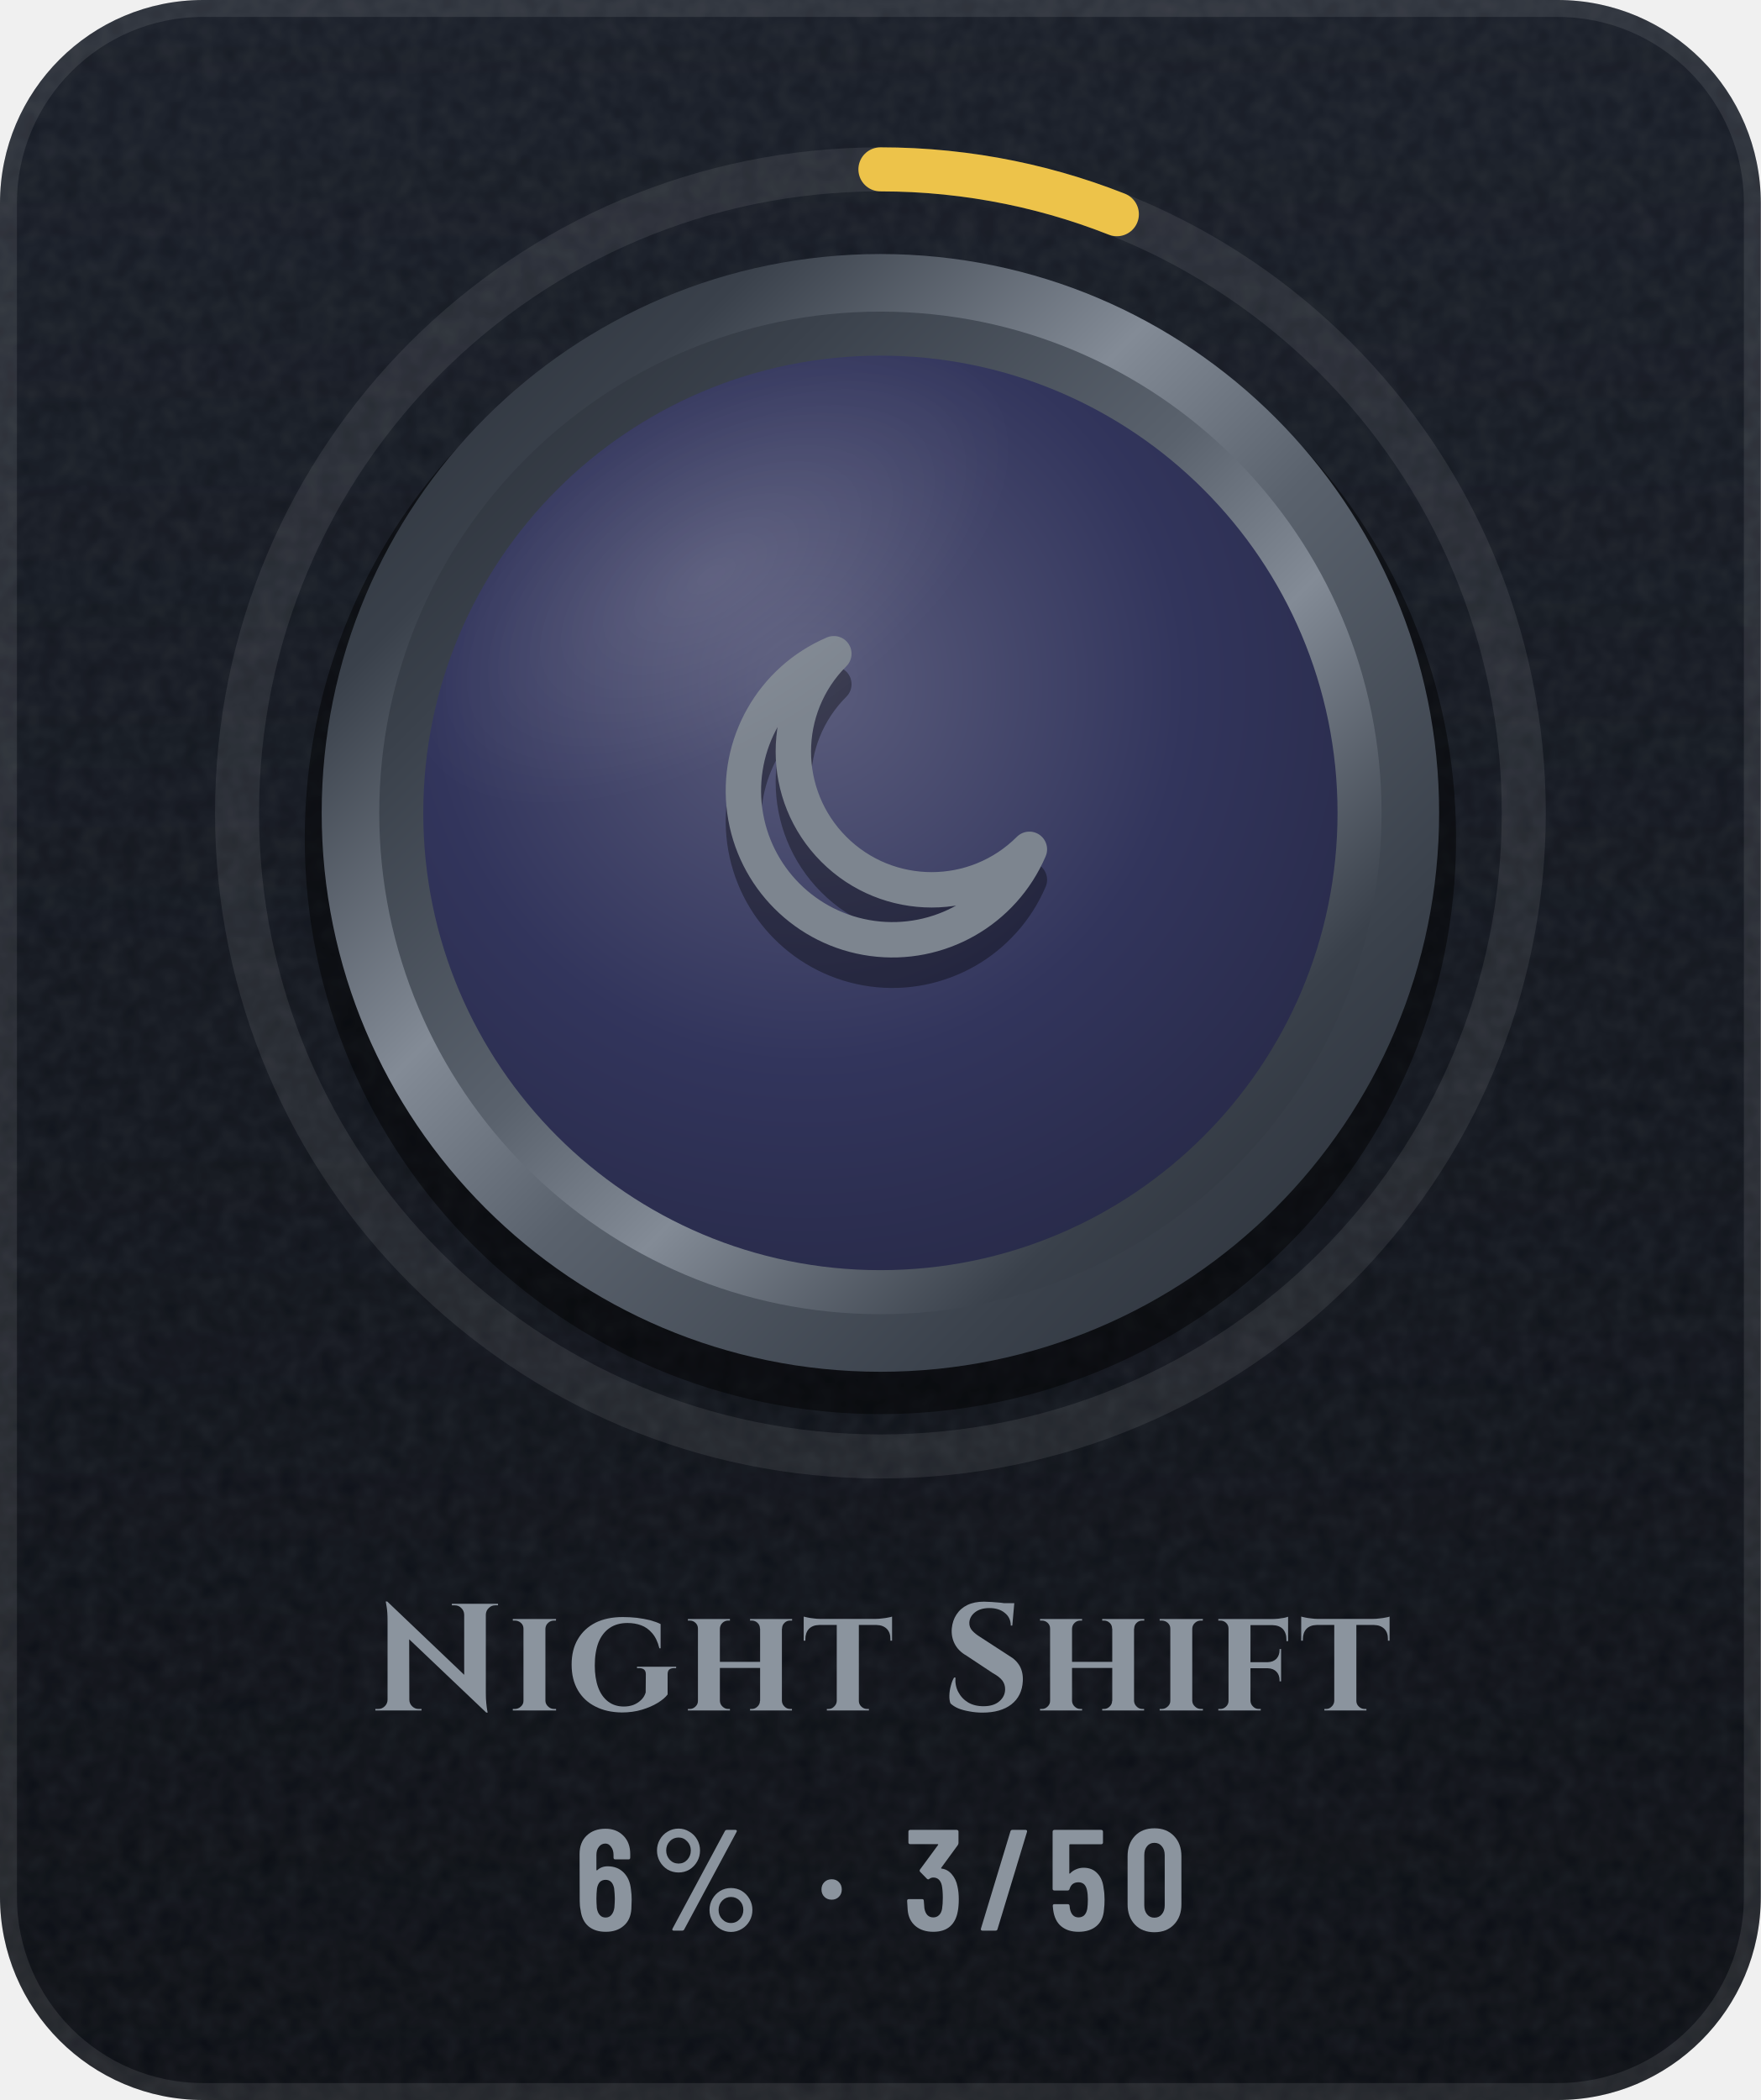
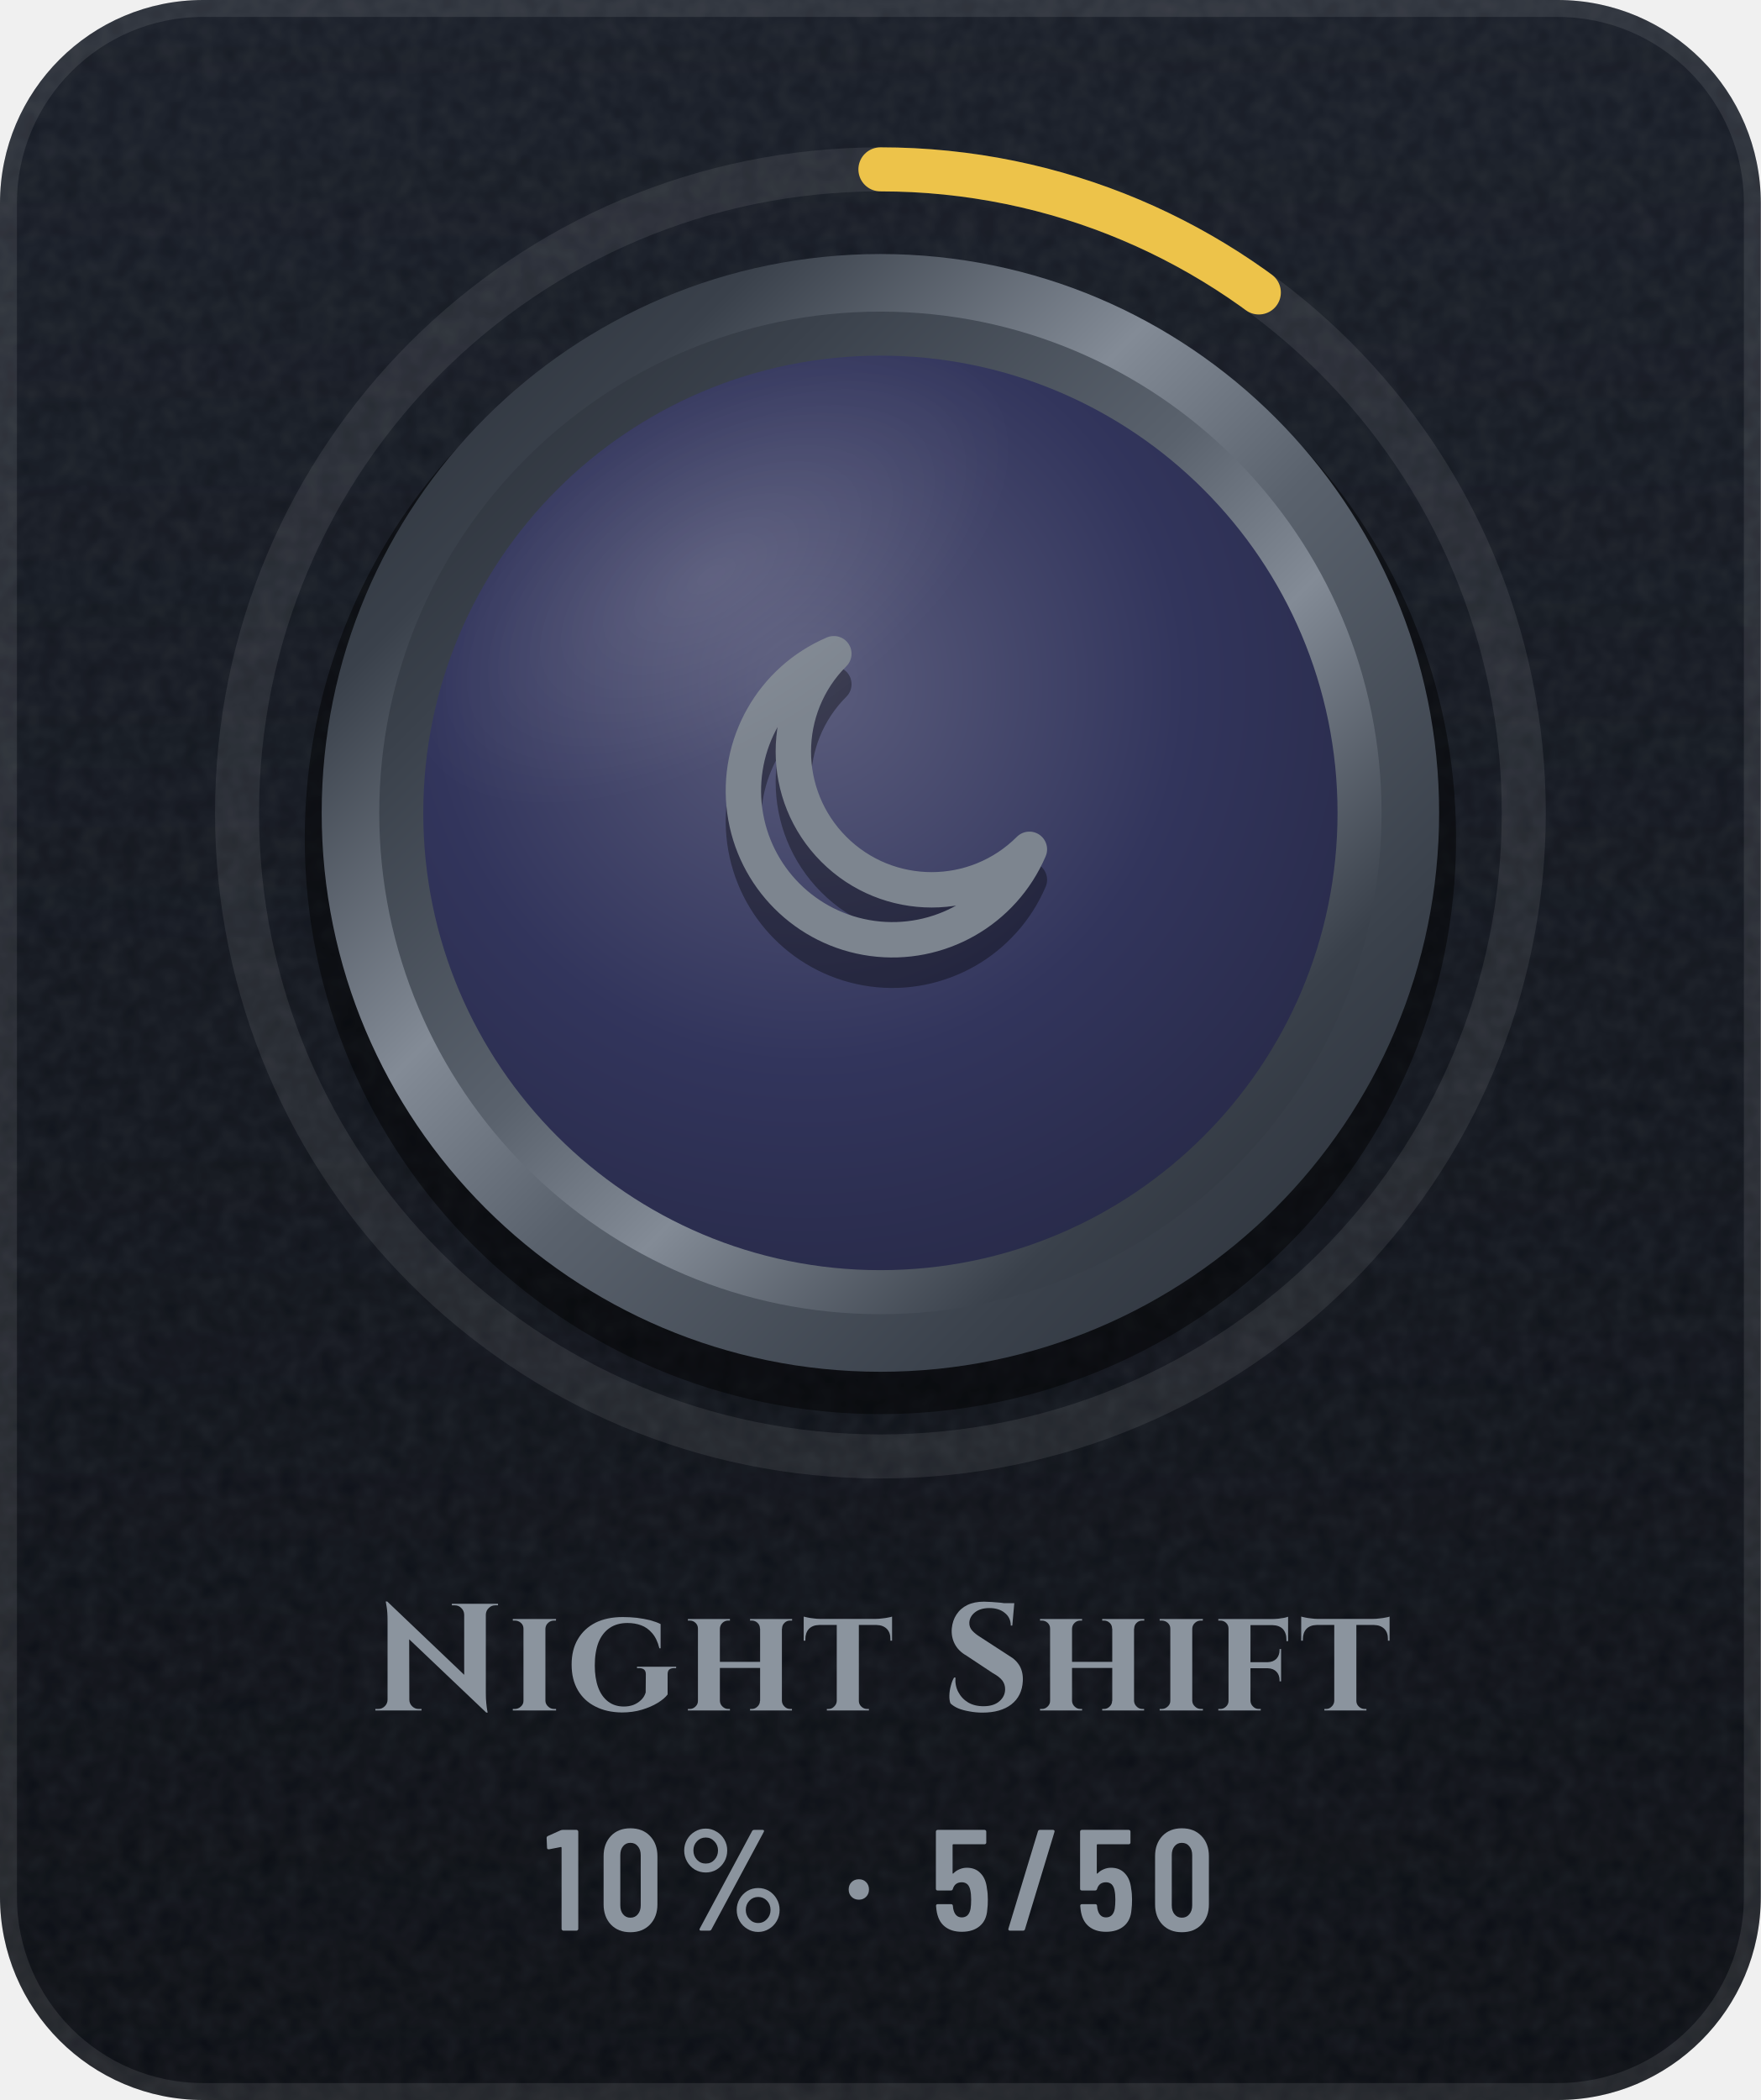
- <svg xmlns="http://www.w3.org/2000/svg" width="104" height="124" viewBox="0 0 104 124" role="img" aria-label="Night Shift: 6% (3 of 50)">
+ <svg xmlns="http://www.w3.org/2000/svg" width="104" height="124" viewBox="0 0 104 124" role="img" aria-label="Night Shift: 10% (5 of 50)">
  <defs>
    <linearGradient id="bg" x1="0" y1="0" x2="0" y2="1">
      <stop offset="0" stop-color="#171C26" />
      <stop offset="1" stop-color="#0A0D13" />
    </linearGradient>
    <clipPath id="card">
      <rect width="104" height="124" rx="12" />
    </clipPath>
    <filter id="grain" x="0" y="0" width="100%" height="100%">
      <feTurbulence type="fractalNoise" baseFrequency=".85" numOctaves="2" stitchTiles="stitch" />
      <feColorMatrix values="0 0 0 0 1 0 0 0 0 1 0 0 0 0 1 0 0 0 .07 0" />
    </filter>
    <radialGradient id="glow" cx=".5" cy=".5" r=".5">
      <stop offset="0" stop-color="#5A626D" stop-opacity="0" />
      <stop offset="1" stop-color="#5A626D" stop-opacity="0" />
    </radialGradient>
    <linearGradient id="mh" x1="0" y1="0" x2="1" y2="0">
      <stop offset="0" stop-color="#252A32" />
      <stop offset="0.2" stop-color="#3A414B" />
      <stop offset="0.4" stop-color="#838B96" />
      <stop offset="0.54" stop-color="#5A626D" />
      <stop offset="0.78" stop-color="#3A414B" />
      <stop offset="1" stop-color="#252A32" />
    </linearGradient>
    <linearGradient id="md" x1="0" y1="0" x2="1" y2="1">
      <stop offset="0" stop-color="#252A32" />
      <stop offset="0.2" stop-color="#3A414B" />
      <stop offset="0.4" stop-color="#838B96" />
      <stop offset="0.54" stop-color="#5A626D" />
      <stop offset="0.78" stop-color="#3A414B" />
      <stop offset="1" stop-color="#252A32" />
    </linearGradient>
    <linearGradient id="mdr" x1="1" y1="1" x2="0" y2="0">
      <stop offset="0" stop-color="#252A32" />
      <stop offset="0.2" stop-color="#3A414B" />
      <stop offset="0.4" stop-color="#838B96" />
      <stop offset="0.54" stop-color="#5A626D" />
      <stop offset="0.78" stop-color="#3A414B" />
      <stop offset="1" stop-color="#252A32" />
    </linearGradient>
    <linearGradient id="dia" x1="0" y1="0" x2="1" y2="0">
      <stop offset="0" stop-color="#6CCBFF" />
      <stop offset=".5" stop-color="#C4B2FF" />
      <stop offset="1" stop-color="#F29BDD" />
    </linearGradient>
    <linearGradient id="pb" x1="0" y1="0" x2="1" y2="0">
      <stop offset="0" stop-color="#8F5125" />
      <stop offset="1" stop-color="#F5C69A" />
    </linearGradient>
    <linearGradient id="shg" x1="0" y1="0" x2="1" y2="0">
      <stop offset="0" stop-color="#FFFFFF" stop-opacity="0" />
      <stop offset=".5" stop-color="#FFFFFF" stop-opacity=".6" />
      <stop offset="1" stop-color="#FFFFFF" stop-opacity="0" />
    </linearGradient>
    <radialGradient id="en" cx=".42" cy=".36" r=".75">
      <stop offset="0" stop-color="#5B5D7D" />
      <stop offset=".55" stop-color="#32355C" />
      <stop offset="1" stop-color="#262845" />
    </radialGradient>
    <linearGradient id="ig" gradientUnits="userSpaceOnUse" x1="0" y1="34" x2="0" y2="62">
      <stop offset="0" stop-color="#7D858F" />
      <stop offset="1" stop-color="#4E5661" />
    </linearGradient>
    <radialGradient id="gl" cx=".5" cy=".5" r=".5">
      <stop offset="0" stop-color="#FFFFFF" stop-opacity=".45" />
      <stop offset="1" stop-color="#FFFFFF" stop-opacity="0" />
    </radialGradient>
    <clipPath id="fc">
      <circle cx="52" cy="48" r="27" />
    </clipPath>
  </defs>
  <g clip-path="url(#card)">
    <rect width="104" height="124" fill="url(#bg)" />
    <rect width="104" height="124" filter="url(#grain)" />
  </g>
  <rect x=".5" y=".5" width="103" height="123" rx="11.5" fill="none" stroke="#FFFFFF" stroke-opacity=".09" />
  <circle cx="52" cy="48" r="48" fill="url(#glow)" />
  <circle cx="52" cy="48" r="38" fill="none" stroke="#FFFFFF" stroke-opacity=".08" stroke-width="2.6" />
-   <circle cx="52" cy="48" r="38" fill="none" stroke="#EDC34A" stroke-width="2.6" stroke-linecap="round" stroke-dasharray="14.3 238.8" transform="rotate(-90 52 48)" />
+   <circle cx="52" cy="48" r="38" fill="none" stroke="#EDC34A" stroke-width="2.6" stroke-linecap="round" stroke-dasharray="23.9 238.8" transform="rotate(-90 52 48)" />
  <circle cx="52" cy="49.5" r="34" fill="#000000" fill-opacity=".45" />
  <circle cx="52" cy="48" r="33" fill="url(#md)" />
  <circle cx="52" cy="48" r="29.6" fill="url(#mdr)" />
  <circle cx="52" cy="48" r="27" fill="url(#en)" />
  <g transform="translate(38.8 36) scale(1.1)" fill="none" stroke="#000000" stroke-width="1.9" stroke-linecap="round" stroke-linejoin="round" stroke-opacity=".35">
    <path d="M20 14.5A8 8 0 1 1 9.5 4 6.5 6.5 0 0 0 20 14.5z" />
  </g>
  <g transform="translate(38.8 34.2) scale(1.1)" fill="none" stroke="url(#ig)" stroke-width="1.9" stroke-linecap="round" stroke-linejoin="round">
    <path d="M20 14.5A8 8 0 1 1 9.5 4 6.5 6.5 0 0 0 20 14.5z" />
  </g>
  <g clip-path="url(#fc)">
    <ellipse cx="42" cy="34" rx="20" ry="10" transform="rotate(-32 42 34)" fill="url(#gl)" opacity=".25" />
  </g>
  <g transform="translate(21.9 101) scale(0.009 -0.009)" fill="#8B949E">
    <use href="#s78" x="0" />
    <use href="#s105" x="898" />
    <use href="#s103" x="1284" />
    <use href="#s104" x="2047" />
    <use href="#s116" x="2831" />
    <use href="#s83" x="3747" />
    <use href="#s104" x="4358" />
    <use href="#s105" x="5143" />
    <use href="#s102" x="5528" />
    <use href="#s116" x="6096" />
  </g>
-   <g transform="translate(33.9 114) scale(0.0085 -0.0085)" fill="#8B949E">
-     <use href="#m54" x="0" />
-     <use href="#m37" x="523" />
-     <use href="#m183" x="1683" />
-     <use href="#m51" x="2287" />
-     <use href="#m47" x="2807" />
-     <use href="#m53" x="3287" />
-     <use href="#m48" x="3809" />
+   <g transform="translate(32.2 114) scale(0.0085 -0.0085)" fill="#8B949E">
+     <use href="#m49" x="0" />
+     <use href="#m48" x="368" />
+     <use href="#m37" x="912" />
+     <use href="#m183" x="2072" />
+     <use href="#m53" x="2676" />
+     <use href="#m47" x="3198" />
+     <use href="#m53" x="3678" />
+     <use href="#m48" x="4200" />
  </g>
  <defs>
    <path id="m37" d="M54 557Q54 598 74 633Q94 668 128 688Q163 709 204 709Q244 709 278 688Q313 668 333 633Q353 598 353 557Q353 515 333 480Q313 445 279 424Q245 404 204 404Q163 404 128 424Q94 445 74 480Q54 515 54 557ZM162 14 526 692Q530 700 541 700H599Q606 700 608 696Q610 692 607 686L243 8Q239 0 228 0H170Q163 0 161 4Q159 8 162 14ZM289 557Q289 594 264 620Q239 647 204 647Q168 647 143 621Q118 595 118 557Q118 519 143 492Q168 466 204 466Q240 466 264 492Q289 519 289 557ZM419 144Q419 185 439 220Q459 255 493 276Q527 296 568 296Q609 296 643 276Q677 255 697 220Q717 185 717 144Q717 102 697 67Q677 32 643 12Q609 -9 568 -9Q527 -9 493 12Q459 32 439 67Q419 102 419 144ZM654 144Q654 182 629 208Q604 234 568 234Q532 234 507 208Q482 182 482 144Q482 106 507 80Q532 53 568 53Q604 53 629 80Q654 106 654 144Z" />
    <path id="m47" d="M21 14 226 690Q229 700 239 700H331Q337 700 340 696Q343 692 341 686L136 10Q133 0 123 0H31Q25 0 22 4Q19 8 21 14Z" />
    <path id="m48" d="M38 183V517Q38 604 89 658Q140 711 224 711Q309 711 360 658Q412 604 412 517V183Q412 96 360 42Q309 -11 224 -11Q140 -11 89 42Q38 96 38 183ZM296 176V524Q296 563 276 586Q257 610 224 610Q192 610 173 586Q154 563 154 524V176Q154 137 173 114Q192 90 224 90Q257 90 276 114Q296 137 296 176Z" />
-     <path id="m51" d="M387 218Q387 169 380 134Q368 66 326 29Q283 -8 210 -8Q134 -8 86 32Q38 73 32 143Q30 165 28 207Q28 219 40 219H132Q144 219 144 207Q146 173 148 156Q153 125 169 108Q185 92 210 92Q234 92 250 108Q266 123 271 152Q276 182 276 230Q276 281 269 315Q263 341 248 355Q233 369 210 369Q195 369 183 360Q177 356 174 356Q172 356 166 360L119 408Q115 412 115 417Q115 421 118 425L243 595Q245 597 244 599Q242 601 239 601H49Q44 601 40 604Q37 608 37 613V688Q37 693 40 696Q44 700 49 700H373Q378 700 382 696Q385 693 385 688V609Q385 602 380 594L266 438Q262 432 268 431Q309 426 338 392Q368 358 378 307Q387 267 387 218Z" />
+     <path id="m49" d="M122 700H218Q223 700 226 696Q230 693 230 688V12Q230 7 226 4Q223 0 218 0H126Q121 0 118 4Q114 7 114 12V576Q114 578 112 580Q111 582 109 581L27 565H24Q13 565 13 576L10 643Q10 653 18 657L107 697Q114 700 122 700Z" />
    <path id="m53" d="M400 216Q400 175 396 146Q391 72 344 32Q297 -8 219 -8Q145 -8 99 30Q53 68 43 144L40 172Q40 184 52 184H144Q156 184 157 172Q157 166 159 154Q171 92 219 92Q244 92 260 108Q275 124 280 153Q284 178 284 217Q284 254 278 281Q273 307 258 322Q242 336 219 336Q171 336 157 290Q154 279 144 279H51Q46 279 42 282Q39 286 39 291V688Q39 693 42 696Q46 700 51 700H377Q382 700 386 696Q389 693 389 688V612Q389 607 386 604Q382 600 377 600H160Q155 600 155 595V400Q155 397 157 396Q159 396 161 398Q178 416 202 426Q227 437 254 437Q314 437 350 398Q387 360 394 290Q400 259 400 216Z" />
-     <path id="m54" d="M401 216Q401 193 399 151Q394 75 346 34Q299 -8 221 -8Q147 -8 101 30Q55 69 46 144Q40 171 40 207L39 532Q39 613 88 660Q138 708 219 708Q295 708 343 660Q391 612 391 532V507Q391 502 388 498Q384 495 379 495H287Q282 495 278 498Q275 502 275 507V526Q275 560 258 582Q242 605 219 605Q191 605 174 583Q156 561 156 526V423Q156 420 158 419Q160 418 162 420Q191 447 234 447Q303 447 346 403Q389 359 396 286Q401 253 401 216ZM284 224Q284 250 279 295Q267 353 220 353Q196 353 180 338Q165 322 160 292Q156 257 156 224Q156 195 159 157Q164 125 180 108Q195 91 220 91Q245 91 260 109Q276 127 281 160Q284 196 284 224Z" />
    <path id="m183" d="M37 286Q37 317 57 337Q77 357 108 357Q139 357 158 337Q178 317 178 286Q178 255 158 235Q138 215 108 215Q77 215 57 235Q37 255 37 286Z" />
    <path id="s78" d="M108 715 613 234V629Q612 655 594 672Q577 690 551 690H532V700H835V690H817Q792 690 774 672Q756 655 755 629V114Q755 77 758 48Q761 18 764 2L767 -14H758L252 467L253 71Q253 46 271 28Q289 10 314 10H333V0H30V10H49Q74 10 92 28Q110 46 110 71V590Q110 646 104 681L98 715Z" />
    <path id="s83" d="M277 714Q297 714 326 712Q356 710 388 707Q399 705 409 704H476L475 692Q475 692 475 692L463 557H453Q453 609 414 640Q376 672 312 672Q254 672 218 644Q183 616 181 576Q180 546 200 524Q220 502 251 483L442 359Q488 333 512 291Q535 249 532 193Q527 95 457 40Q387 -14 267 -14Q223 -14 182 -6Q140 1 108 14Q76 28 57 47Q49 69 50 100Q51 131 60 163Q68 195 81 216H90Q86 165 108 122Q131 78 174 52Q218 27 278 28Q344 29 380 62Q416 94 416 140Q416 171 398 196Q379 221 337 244L162 360Q109 390 85 437Q61 484 66 539Q71 591 97 630Q123 670 168 692Q214 714 277 714Z" />
    <path id="s102" d="M446 403V191H436V199Q436 232 416 254Q395 276 359 277H245V63Q246 41 262 26Q277 10 300 10H313L312 0H34V10H47Q69 10 85 26Q101 41 101 63V537Q101 560 85 575Q69 590 47 590H34V600H386Q405 600 426 602Q448 605 466 608Q484 612 492 615V455H481V465Q481 508 458 534Q434 559 389 560H245V317H359Q395 318 416 340Q436 363 436 396V403Z" />
    <path id="s103" d="M370 613Q416 613 462 608Q509 602 550 592Q590 581 618 567V408H610Q594 472 562 508Q531 544 490 559Q449 574 401 574Q331 574 283 541Q235 508 210 446Q186 383 186 295Q186 212 208 152Q230 92 273 59Q316 26 377 26Q409 26 438 36Q467 47 489 68Q511 88 520 118L521 238Q521 258 510 268Q498 278 477 278H463V287H720V278H707Q683 278 672 266Q664 256 664 238V105Q643 77 599 50Q555 23 495 5Q435 -13 364 -13Q264 -12 190 26Q116 63 75 133Q34 203 34 301Q34 399 75 468Q116 538 191 576Q266 613 370 613Z" />
    <path id="s104" d="M100 63V537Q100 560 84 575Q68 590 46 590H34V600H310V590H299Q277 590 261 575Q245 560 244 537V319H508V537H507Q507 560 491 575Q475 590 453 590H442V600H718V590H706Q683 590 668 575Q652 560 652 537H651V63Q652 41 668 26Q683 10 706 10H717V0H442V10H453Q475 10 491 26Q507 41 507 63H508V279H244V63Q245 41 261 26Q277 10 299 10H310V0H34V10H46Q68 10 84 26Q100 41 100 63Z" />
    <path id="s105" d="M104 63V537Q104 560 87 575Q70 590 46 590H34V600H318L317 590H306Q282 590 266 575Q249 560 248 537V63Q249 41 266 26Q282 10 306 10H318V0H34V10H47Q70 10 87 26Q104 41 104 63Z" />
    <path id="s116" d="M590 616V458H579V467Q580 510 556 535Q531 560 488 561H372V63Q372 41 388 26Q404 10 427 10H438V0H162V10H173Q195 10 210 26Q226 41 227 63V561H112Q68 560 44 535Q21 510 21 467V458H10V616Q19 614 36 610Q54 606 76 604Q97 601 115 601H484Q503 601 525 604Q547 606 565 610Q583 613 590 616Z" />
  </defs>
</svg>
